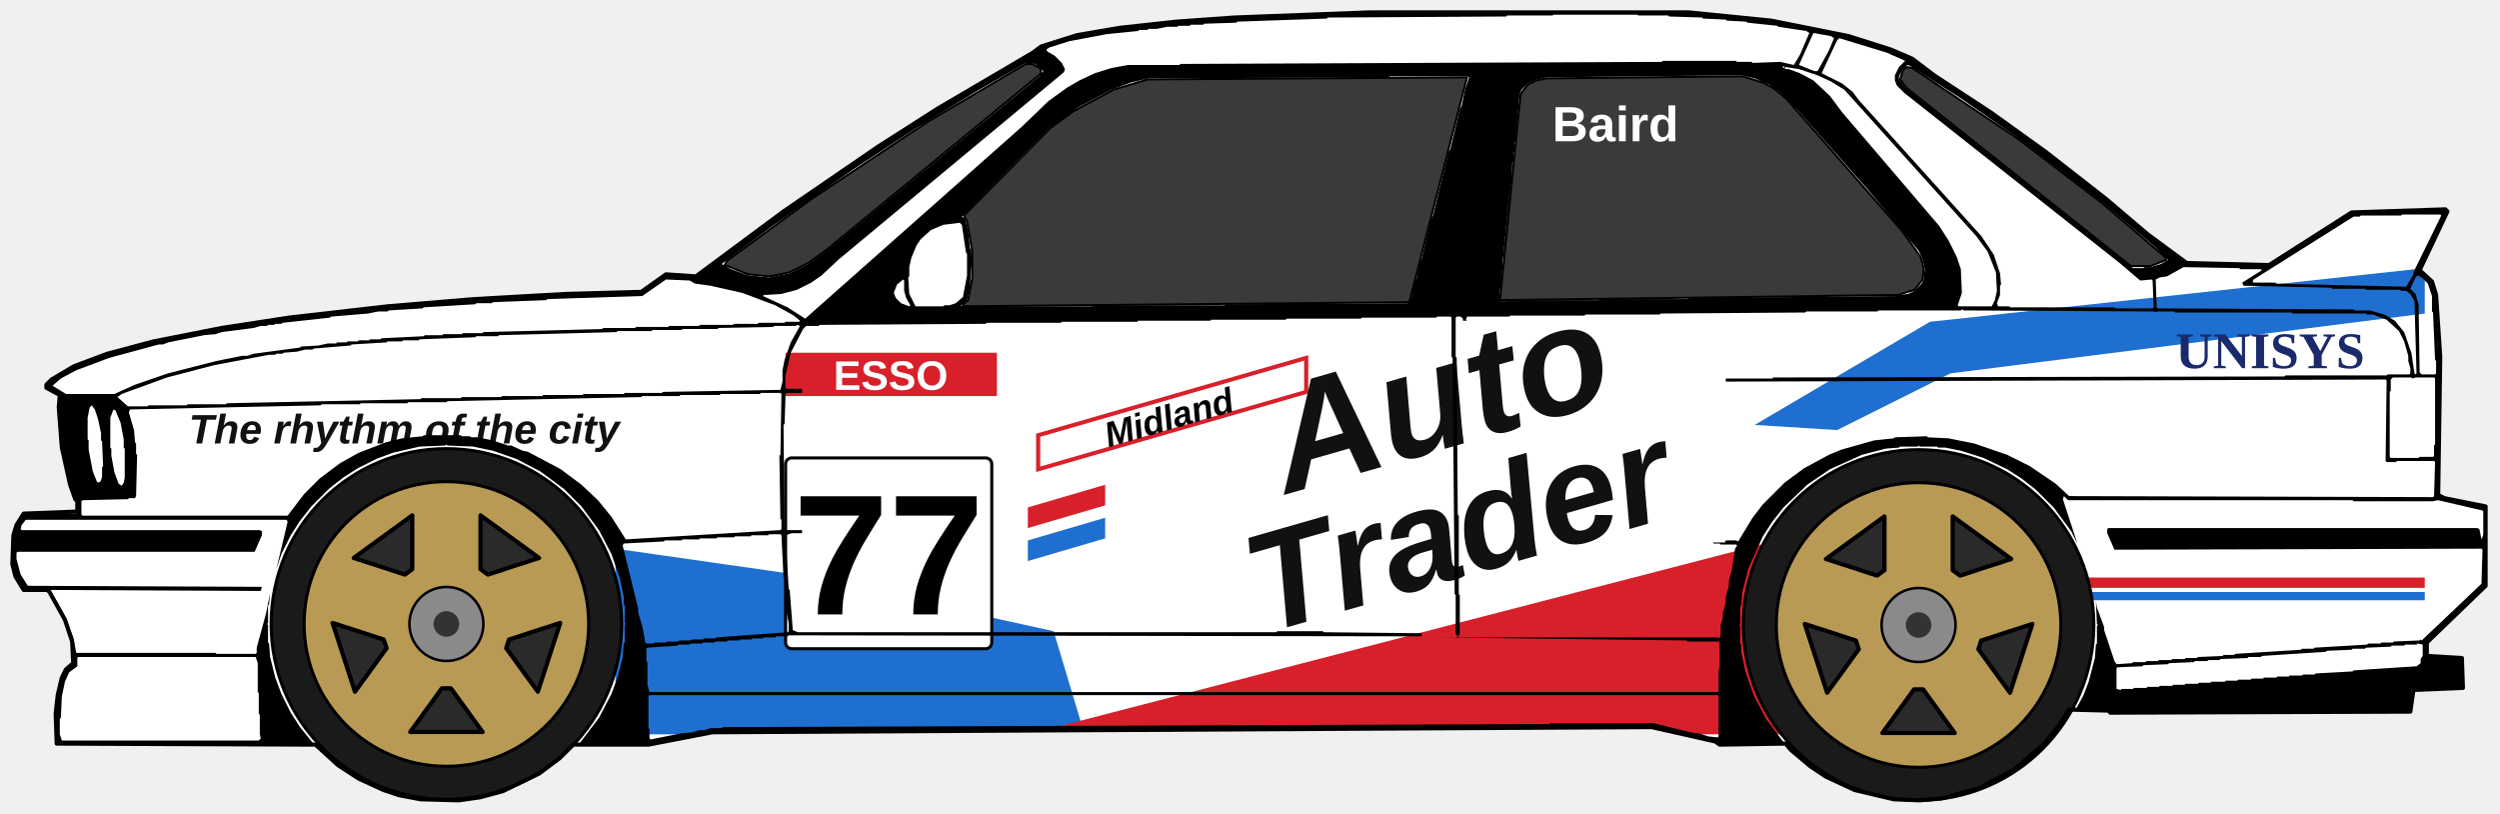
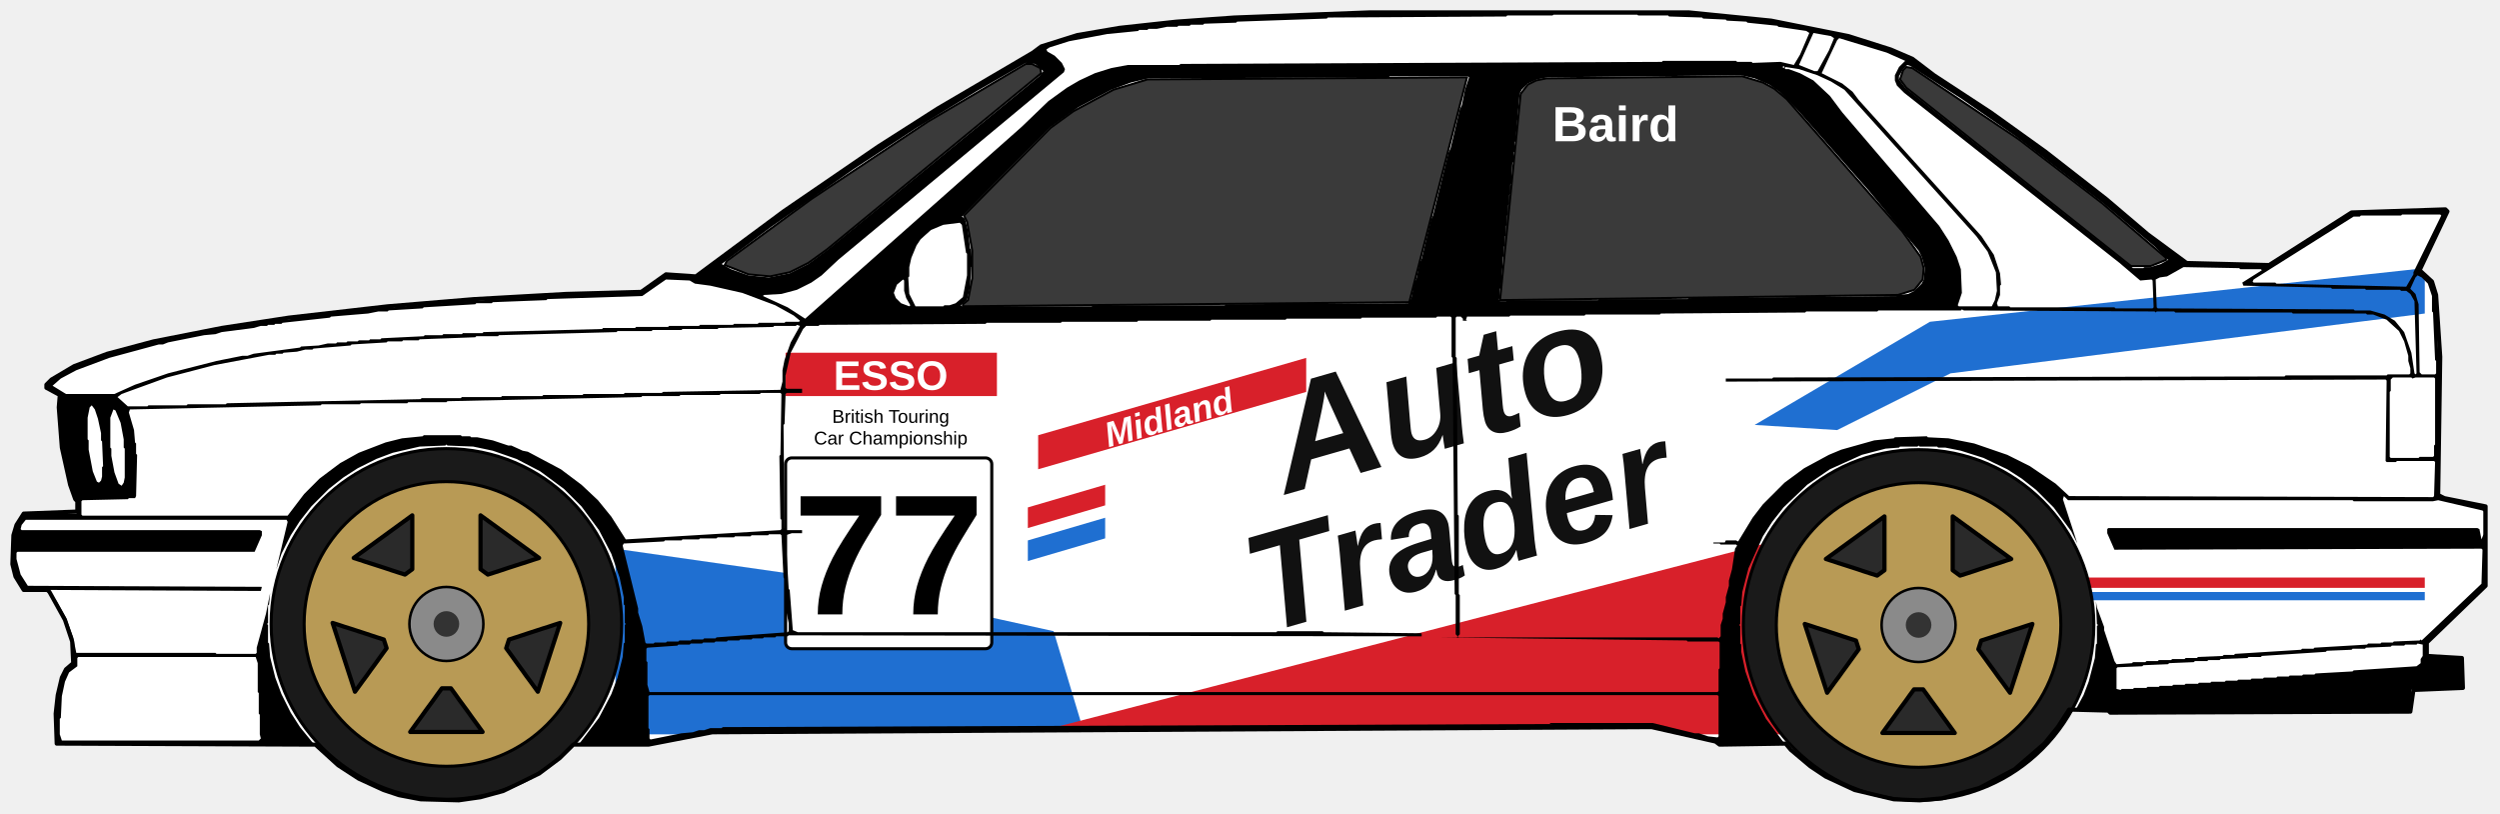
<svg xmlns="http://www.w3.org/2000/svg" viewBox="-12 -12 2424 789" width="2424" height="789">
  <defs>
    <clipPath id="body">
      <path d="M2362.0,193.0 L2360.0,191.0 L2269.0,194.0 L2189.0,245.0 L2109.0,243.0 L2071.0,215.0 L2031.0,181.0 L1972.0,135.0 L1919.0,97.0 L1864.0,61.0 L1843.0,45.0 L1822.0,36.0 L1781.0,23.0 L1706.0,8.0 L1626.0,0.0 L1317.0,0.0 L1185.0,5.0 L1129.0,9.0 L1074.0,15.0 L1033.0,22.0 L998.0,33.0 L990.0,39.0 L898.0,93.0 L840.0,130.0 L748.0,193.0 L663.0,256.0 L634.0,254.0 L610.0,271.0 L537.0,273.0 L448.0,278.0 L364.0,285.0 L268.0,296.0 L203.0,306.0 L137.0,319.0 L92.0,331.0 L60.0,343.0 L38.0,356.0 L33.0,361.0 L33.0,364.0 L46.0,371.0 L45.0,383.0 L48.0,422.0 L56.0,458.0 L61.0,472.0 L63.0,474.0 L63.0,484.0 L11.0,486.0 L4.0,497.0 L1.0,507.0 L0.0,535.0 L3.0,547.0 L11.0,560.0 L34.0,560.0 L36.0,562.0 L51.0,589.0 L58.0,610.0 L59.0,631.0 L52.0,637.0 L48.0,645.0 L44.0,662.0 L42.0,680.0 L43.0,709.0 L294.0,710.0 L316.0,730.0 L336.0,743.0 L360.0,754.0 L375.0,759.0 L396.0,763.0 L433.0,764.0 L454.0,761.0 L476.0,755.0 L511.0,738.0 L531.0,723.0 L544.0,710.0 L617.0,710.0 L679.0,698.0 L1590.0,693.0 L1652.0,707.0 L1656.0,710.0 L1720.0,709.0 L1725.0,715.0 L1744.0,731.0 L1759.0,741.0 L1787.0,754.0 L1825.0,763.0 L1850.0,764.0 L1872.0,762.0 L1908.0,752.0 L1942.0,734.0 L1971.0,709.0 L1984.0,693.0 L1995.0,676.0 L2033.0,677.0 L2035.0,679.0 L2326.0,678.0 L2329.0,657.0 L2377.0,655.0 L2376.0,626.0 L2342.0,624.0 L2342.0,611.0 L2399.0,556.0 L2399.0,479.0 L2359.0,471.0 L2353.0,468.0 L2355.0,334.0 L2351.0,274.0 L2347.0,261.0 L2335.0,250.0 Z" />
    </clipPath>
  </defs>
  <path d="M2362.0,193.0 L2360.0,191.0 L2269.0,194.0 L2189.0,245.0 L2109.0,243.0 L2071.0,215.0 L2031.0,181.0 L1972.0,135.0 L1919.0,97.0 L1864.0,61.0 L1843.0,45.0 L1822.0,36.0 L1781.0,23.0 L1706.0,8.0 L1626.0,0.0 L1317.0,0.0 L1185.0,5.0 L1129.0,9.0 L1074.0,15.0 L1033.0,22.0 L998.0,33.0 L990.0,39.0 L898.0,93.0 L840.0,130.0 L748.0,193.0 L663.0,256.0 L634.0,254.0 L610.0,271.0 L537.0,273.0 L448.0,278.0 L364.0,285.0 L268.0,296.0 L203.0,306.0 L137.0,319.0 L92.0,331.0 L60.0,343.0 L38.0,356.0 L33.0,361.0 L33.0,364.0 L46.0,371.0 L45.0,383.0 L48.0,422.0 L56.0,458.0 L61.0,472.0 L63.0,474.0 L63.0,484.0 L11.0,486.0 L4.0,497.0 L1.0,507.0 L0.0,535.0 L3.0,547.0 L11.0,560.0 L34.0,560.0 L36.0,562.0 L51.0,589.0 L58.0,610.0 L59.0,631.0 L52.0,637.0 L48.0,645.0 L44.0,662.0 L42.0,680.0 L43.0,709.0 L294.0,710.0 L316.0,730.0 L336.0,743.0 L360.0,754.0 L375.0,759.0 L396.0,763.0 L433.0,764.0 L454.0,761.0 L476.0,755.0 L511.0,738.0 L531.0,723.0 L544.0,710.0 L617.0,710.0 L679.0,698.0 L1590.0,693.0 L1652.0,707.0 L1656.0,710.0 L1720.0,709.0 L1725.0,715.0 L1744.0,731.0 L1759.0,741.0 L1787.0,754.0 L1825.0,763.0 L1850.0,764.0 L1872.0,762.0 L1908.0,752.0 L1942.0,734.0 L1971.0,709.0 L1984.0,693.0 L1995.0,676.0 L2033.0,677.0 L2035.0,679.0 L2326.0,678.0 L2329.0,657.0 L2377.0,655.0 L2376.0,626.0 L2342.0,624.0 L2342.0,611.0 L2399.0,556.0 L2399.0,479.0 L2359.0,471.0 L2353.0,468.0 L2355.0,334.0 L2351.0,274.0 L2347.0,261.0 L2335.0,250.0 Z" fill="#ffffff" />
  <g clip-path="url(#body)">
    <path d="M585.0,520.0 L760.0,545.0 L1010.0,600.0 L1040.0,700.0 L585.0,700.0 Z" fill="#1f6fd1" />
    <path d="M985.0,700.0 L1700.0,515.0 L1720.0,700.0 Z" fill="#d8202a" />
    <path d="M1690.0,400.0 L1860.0,300.0 L2340.0,248.0 L2340.0,292.0 L1880.0,350.0 L1770.0,405.0 Z" fill="#1f6fd1" />
    <rect x="2000" y="548" width="340" height="10" rx="0" fill="#d8202a" />
    <rect x="2000" y="562" width="340" height="8" rx="0" fill="#1f6fd1" />
    <rect x="750" y="330" width="205" height="42" rx="0" fill="#d8202a" />
    <path d="M985.0,480.0 L1060.0,458.0 L1060.0,478.0 L985.0,500.0 Z" fill="#d8202a" />
    <path d="M985.0,512.0 L1060.0,490.0 L1060.0,510.0 L985.0,532.0 Z" fill="#1f6fd1" />
-     <path d="M995.0,410.0 L1255.0,335.0 L1255.0,368.0 L995.0,443.0 Z" fill="#ffffff" stroke="#d8202a" stroke-width="4" />
+     <path d="M995.0,410.0 L1255.0,335.0 L1255.0,368.0 L995.0,443.0 Z" fill="#d8202a" />
    <text x="852" y="366" font-family="Arial Black, Arial, Helvetica, sans-serif" font-size="40" font-weight="bold" font-style="normal" fill="#ffffff" text-anchor="middle" textLength="120" lengthAdjust="spacingAndGlyphs">ESSO</text>
-     <text x="1125" y="404" font-family="Arial Black, Arial, Helvetica, sans-serif" font-size="34" font-weight="bold" font-style="italic" fill="#000" text-anchor="middle" textLength="200" lengthAdjust="spacingAndGlyphs" transform="rotate(-16 1125 404)">Midland</text>
+     <text x="852" y="398" font-family="Arial, sans-serif" font-size="18" font-weight="normal" font-style="normal" fill="#000" text-anchor="middle" textLength="140" lengthAdjust="spacingAndGlyphs">British Touring</text>
+     <text x="852" y="419" font-family="Arial, sans-serif" font-size="18" font-weight="normal" font-style="normal" fill="#000" text-anchor="middle" textLength="160" lengthAdjust="spacingAndGlyphs">Car Championship</text>
+     <text x="1125" y="404" font-family="Arial Black, Arial, Helvetica, sans-serif" font-size="34" font-weight="bold" font-style="italic" fill="#ffffff" text-anchor="middle" textLength="200" lengthAdjust="spacingAndGlyphs" transform="rotate(-16 1125 404)">Midland</text>
    <text x="1397" y="421" font-family="Arial Black, Arial, sans-serif" font-size="147" font-weight="bold" font-style="italic" fill="#111" text-anchor="middle" textLength="493" lengthAdjust="spacingAndGlyphs" transform="rotate(-16 1397 421)">Auto</text>
    <text x="1415" y="545" font-family="Arial Black, Arial, sans-serif" font-size="136" font-weight="bold" font-style="italic" fill="#111" text-anchor="middle" textLength="830" lengthAdjust="spacingAndGlyphs" transform="rotate(-16 1415 545)">Trader</text>
-     <text x="2190" y="345" font-family="Times New Roman, serif" font-size="50" font-weight="bold" font-style="normal" fill="#1a2a6c" text-anchor="middle" textLength="220" lengthAdjust="spacingAndGlyphs">UNISYS</text>
-     <text x="380" y="418" font-family="Arial, sans-serif" font-size="40" font-weight="bold" font-style="italic" fill="#111" text-anchor="middle" textLength="400" lengthAdjust="spacingAndGlyphs">The rhythm of the city</text>
    <rect x="750" y="432" width="200" height="185" rx="6" fill="#ffffff" stroke="#000" stroke-width="3" />
    <text x="850.0" y="583.7" font-family="Arial Narrow, Arial, sans-serif" font-size="166.5" font-weight="bold" font-style="normal" fill="#000000" text-anchor="middle" textLength="160.0" lengthAdjust="spacingAndGlyphs">77</text>
  </g>
  <path d="M1411.0,63.0 L1101.0,65.0 L1068.0,75.0 L1029.0,96.0 L1007.0,112.0 L923.0,197.0 L926.0,203.0 L931.0,231.0 L931.0,258.0 L927.0,279.0 L922.0,283.0 L922.0,285.0 L1355.0,281.0 Z" fill="#3a3a3a" stroke="#000" stroke-width="2" />
  <path d="M1463.0,79.0 L1443.0,279.0 L1829.0,274.0 L1845.0,269.0 L1853.0,259.0 L1854.0,248.0 L1851.0,237.0 L1833.0,212.0 L1721.0,84.0 L1709.0,74.0 L1698.0,68.0 L1678.0,62.0 L1488.0,64.0 L1478.0,66.0 L1470.0,70.0 Z" fill="#3a3a3a" stroke="#000" stroke-width="2" />
  <path d="M1834.0,56.0 L1831.0,65.0 L1837.0,73.0 L2055.0,246.0 L2074.0,246.0 L2089.0,240.0 L2089.0,238.0 L2027.0,185.0 L1946.0,123.0 L1843.0,54.0 L1837.0,53.0 Z" fill="#3a3a3a" stroke="#000" stroke-width="2" />
  <path d="M997.0,54.0 L989.0,50.0 L983.0,50.0 L888.0,106.0 L775.0,181.0 L693.0,241.0 L691.0,245.0 L714.0,254.0 L735.0,256.0 L754.0,252.0 L772.0,243.0 L790.0,230.0 L998.0,59.0 Z" fill="#3a3a3a" stroke="#000" stroke-width="2" />
  <g clip-path="url(#body)">
    <text x="1555" y="125" font-family="Arial, sans-serif" font-size="48" font-weight="bold" font-style="normal" fill="#ffffff" text-anchor="middle" textLength="150" lengthAdjust="spacingAndGlyphs">Baird</text>
  </g>
  <path fill="#000" fill-rule="evenodd" d="M2361.0,193.0 L2360.0,192.0 L2343.0,192.0 L2342.0,193.0 L2271.0,194.0 L2189.0,246.0 L2149.0,245.0 L2148.0,244.0 L2144.0,245.0 L2143.0,244.0 L2110.0,244.0 L2070.0,215.0 L2025.0,177.0 L1968.0,133.0 L1906.0,89.0 L1870.0,66.0 L1842.0,45.0 L1817.0,35.0 L1782.0,24.0 L1753.0,17.0 L1721.0,11.0 L1716.0,11.0 L1715.0,10.0 L1709.0,10.0 L1708.0,9.0 L1701.0,9.0 L1700.0,8.0 L1677.0,6.0 L1676.0,5.0 L1667.0,5.0 L1666.0,4.0 L1657.0,4.0 L1656.0,3.0 L1615.0,1.0 L1614.0,0.0 L1305.0,1.0 L1304.0,2.0 L1266.0,2.0 L1265.0,3.0 L1242.0,3.0 L1241.0,4.0 L1180.0,6.0 L1179.0,7.0 L1150.0,8.0 L1149.0,9.0 L1138.0,9.0 L1137.0,10.0 L1128.0,10.0 L1127.0,11.0 L1116.0,11.0 L1115.0,12.0 L1073.0,16.0 L1072.0,17.0 L1053.0,19.0 L1016.0,27.0 L996.0,35.0 L991.0,39.0 L901.0,92.0 L832.0,136.0 L742.0,198.0 L662.0,257.0 L633.0,255.0 L609.0,272.0 L532.0,274.0 L531.0,275.0 L512.0,275.0 L511.0,276.0 L494.0,276.0 L493.0,277.0 L476.0,277.0 L475.0,278.0 L459.0,278.0 L458.0,279.0 L418.0,281.0 L417.0,282.0 L394.0,283.0 L393.0,284.0 L383.0,284.0 L382.0,285.0 L372.0,285.0 L371.0,286.0 L361.0,286.0 L351.0,288.0 L323.0,290.0 L322.0,291.0 L297.0,293.0 L289.0,295.0 L282.0,295.0 L281.0,296.0 L274.0,296.0 L273.0,297.0 L239.0,301.0 L238.0,302.0 L226.0,303.0 L225.0,304.0 L196.0,308.0 L190.0,310.0 L185.0,310.0 L179.0,312.0 L174.0,312.0 L154.0,317.0 L145.0,318.0 L140.0,320.0 L136.0,320.0 L101.0,329.0 L62.0,343.0 L42.0,354.0 L33.0,363.0 L46.0,371.0 L46.0,391.0 L47.0,392.0 L47.0,407.0 L48.0,408.0 L49.0,424.0 L57.0,459.0 L61.0,470.0 L64.0,474.0 L64.0,484.0 L62.0,486.0 L12.0,486.0 L9.0,489.0 L4.0,499.0 L1.0,510.0 L1.0,518.0 L0.0,519.0 L1.0,536.0 L5.0,550.0 L11.0,559.0 L13.0,560.0 L35.0,560.0 L54.0,594.0 L58.0,607.0 L60.0,631.0 L53.0,637.0 L50.0,642.0 L46.0,655.0 L45.0,666.0 L44.0,667.0 L44.0,676.0 L43.0,677.0 L43.0,707.0 L44.0,709.0 L292.0,709.0 L279.0,693.0 L270.0,679.0 L261.0,661.0 L255.0,645.0 L250.0,625.0 L249.0,612.0 L248.0,611.0 L248.0,594.0 L247.0,593.0 L248.0,592.0 L248.0,575.0 L249.0,574.0 L250.0,563.0 L246.0,583.0 L237.0,616.0 L237.0,621.0 L236.0,622.0 L198.0,622.0 L197.0,621.0 L62.0,621.0 L59.0,606.0 L52.0,587.0 L43.0,571.0 L36.0,562.0 L37.0,560.0 L241.0,561.0 L242.0,557.0 L15.0,556.0 L8.0,545.0 L4.0,530.0 L4.0,524.0 L5.0,523.0 L235.0,523.0 L242.0,507.0 L242.0,503.0 L240.0,502.0 L9.0,502.0 L8.0,501.0 L9.0,497.0 L13.0,492.0 L266.0,492.0 L267.0,494.0 L256.0,540.0 L261.0,525.0 L270.0,507.0 L279.0,493.0 L290.0,479.0 L307.0,462.0 L321.0,451.0 L335.0,442.0 L353.0,433.0 L369.0,427.0 L395.0,421.0 L420.0,420.0 L421.0,419.0 L422.0,420.0 L447.0,421.0 L466.0,425.0 L489.0,433.0 L512.0,445.0 L535.0,462.0 L552.0,479.0 L569.0,502.0 L581.0,525.0 L589.0,548.0 L593.0,567.0 L593.0,574.0 L594.0,575.0 L594.0,592.0 L595.0,593.0 L594.0,594.0 L594.0,611.0 L593.0,612.0 L592.0,625.0 L587.0,645.0 L581.0,661.0 L569.0,684.0 L550.0,709.0 L618.0,709.0 L658.0,701.0 L663.0,701.0 L669.0,699.0 L674.0,699.0 L680.0,697.0 L960.0,696.0 L961.0,695.0 L1163.0,695.0 L1164.0,694.0 L1369.0,694.0 L1370.0,693.0 L1593.0,693.0 L1629.0,702.0 L1654.0,707.0 L1655.0,709.0 L1719.0,709.0 L1701.0,685.0 L1689.0,662.0 L1681.0,639.0 L1677.0,620.0 L1677.0,613.0 L1676.0,612.0 L1676.0,595.0 L1675.0,594.0 L1676.0,593.0 L1676.0,576.0 L1677.0,575.0 L1678.0,562.0 L1684.0,539.0 L1698.0,508.0 L1707.0,494.0 L1718.0,480.0 L1741.0,458.0 L1763.0,443.0 L1794.0,429.0 L1817.0,423.0 L1830.0,422.0 L1831.0,421.0 L1848.0,421.0 L1849.0,420.0 L1850.0,421.0 L1867.0,421.0 L1868.0,422.0 L1875.0,422.0 L1890.0,425.0 L1912.0,432.0 L1935.0,443.0 L1949.0,452.0 L1963.0,463.0 L1980.0,480.0 L1997.0,503.0 L2003.0,515.0 L1989.0,472.0 L1990.0,469.0 L1994.0,473.0 L2270.0,473.0 L2271.0,474.0 L2348.0,474.0 L2353.0,473.0 L2396.0,483.0 L2397.0,484.0 L2397.0,506.0 L2395.0,511.0 L2393.0,501.0 L2391.0,500.0 L2033.0,500.0 L2032.0,501.0 L2032.0,505.0 L2039.0,521.0 L2395.0,520.0 L2396.0,521.0 L2395.0,554.0 L2337.0,609.0 L2336.0,608.0 L2335.0,609.0 L2310.0,610.0 L2309.0,611.0 L2298.0,611.0 L2297.0,612.0 L2285.0,612.0 L2284.0,613.0 L2233.0,616.0 L2232.0,617.0 L2221.0,617.0 L2220.0,618.0 L2156.0,622.0 L2155.0,623.0 L2145.0,623.0 L2144.0,624.0 L2120.0,625.0 L2119.0,626.0 L2108.0,626.0 L2107.0,627.0 L2095.0,627.0 L2094.0,628.0 L2082.0,628.0 L2081.0,629.0 L2070.0,629.0 L2069.0,630.0 L2057.0,630.0 L2056.0,631.0 L2041.0,632.0 L2039.0,629.0 L2029.0,599.0 L2029.0,596.0 L2022.0,577.0 L2021.0,571.0 L2022.0,593.0 L2023.0,594.0 L2022.0,595.0 L2022.0,612.0 L2021.0,613.0 L2020.0,626.0 L2014.0,649.0 L2009.0,662.0 L2002.0,675.0 L2007.0,675.0 L2008.0,676.0 L2033.0,676.0 L2035.0,678.0 L2299.0,678.0 L2300.0,677.0 L2326.0,677.0 L2327.0,657.0 L2328.0,656.0 L2367.0,656.0 L2368.0,655.0 L2376.0,655.0 L2376.0,627.0 L2375.0,626.0 L2347.0,626.0 L2342.0,625.0 L2341.0,624.0 L2342.0,610.0 L2398.0,556.0 L2398.0,551.0 L2399.0,550.0 L2399.0,480.0 L2374.0,475.0 L2369.0,473.0 L2365.0,473.0 L2360.0,471.0 L2356.0,471.0 L2352.0,469.0 L2353.0,465.0 L2355.0,346.0 L2354.0,345.0 L2354.0,331.0 L2353.0,330.0 L2351.0,284.0 L2350.0,283.0 L2350.0,273.0 L2348.0,265.0 L2344.0,258.0 L2336.0,253.0 L2334.0,250.0 L2353.0,212.0 Z M617.0,663.0 L618.0,662.0 L1654.0,662.0 L1655.0,663.0 L1655.0,702.0 L1654.0,703.0 L1645.0,702.0 L1636.0,699.0 L1632.0,699.0 L1591.0,689.0 L1492.0,689.0 L1491.0,690.0 L689.0,693.0 L688.0,694.0 L677.0,694.0 L671.0,696.0 L666.0,696.0 L660.0,698.0 L649.0,699.0 L619.0,705.0 L618.0,704.0 L618.0,695.0 L617.0,694.0 Z M51.0,649.0 L55.0,640.0 L63.0,634.0 L63.0,626.0 L64.0,625.0 L236.0,625.0 L238.0,631.0 L238.0,659.0 L239.0,660.0 L239.0,680.0 L240.0,681.0 L240.0,700.0 L241.0,704.0 L239.0,706.0 L48.0,706.0 L46.0,700.0 L46.0,685.0 L47.0,684.0 L48.0,663.0 Z M2338.0,613.0 L2338.0,624.0 L2336.0,627.0 L2336.0,631.0 L2332.0,634.0 L2271.0,638.0 L2270.0,639.0 L2234.0,641.0 L2233.0,642.0 L2222.0,642.0 L2221.0,643.0 L2209.0,643.0 L2208.0,644.0 L2197.0,644.0 L2196.0,645.0 L2184.0,645.0 L2183.0,646.0 L2172.0,646.0 L2171.0,647.0 L2159.0,647.0 L2158.0,648.0 L2147.0,648.0 L2146.0,649.0 L2133.0,649.0 L2132.0,650.0 L2121.0,650.0 L2120.0,651.0 L2108.0,651.0 L2107.0,652.0 L2096.0,652.0 L2095.0,653.0 L2083.0,653.0 L2082.0,654.0 L2071.0,654.0 L2070.0,655.0 L2058.0,655.0 L2057.0,656.0 L2046.0,656.0 L2045.0,657.0 L2041.0,656.0 L2041.0,636.0 L2042.0,635.0 L2066.0,634.0 L2067.0,633.0 L2091.0,632.0 L2092.0,631.0 L2116.0,630.0 L2117.0,629.0 L2129.0,629.0 L2130.0,628.0 L2141.0,628.0 L2142.0,627.0 L2168.0,626.0 L2169.0,625.0 L2181.0,625.0 L2182.0,624.0 L2244.0,620.0 L2245.0,619.0 L2269.0,618.0 L2270.0,617.0 L2282.0,617.0 L2283.0,616.0 L2307.0,615.0 L2308.0,614.0 L2320.0,614.0 L2321.0,613.0 L2332.0,613.0 L2333.0,612.0 Z M746.0,507.0 L748.0,548.0 L749.0,549.0 L751.0,582.0 L753.0,592.0 L753.0,600.0 L752.0,601.0 L683.0,606.0 L682.0,607.0 L671.0,607.0 L670.0,608.0 L659.0,608.0 L658.0,609.0 L647.0,609.0 L646.0,610.0 L635.0,610.0 L634.0,611.0 L623.0,611.0 L622.0,612.0 L615.0,612.0 L614.0,611.0 L611.0,595.0 L607.0,582.0 L607.0,578.0 L592.0,517.0 L593.0,515.0 L632.0,513.0 L633.0,512.0 L649.0,512.0 L650.0,511.0 L666.0,511.0 L667.0,510.0 L683.0,510.0 L684.0,509.0 L700.0,509.0 L701.0,508.0 L716.0,508.0 L717.0,507.0 L733.0,507.0 L734.0,506.0 L745.0,506.0 Z M98.0,385.0 L100.0,386.0 L105.0,398.0 L108.0,414.0 L108.0,422.0 L109.0,423.0 L109.0,451.0 L108.0,456.0 L106.0,459.0 L103.0,457.0 L99.0,446.0 L96.0,430.0 L96.0,423.0 L95.0,422.0 L95.0,393.0 Z M77.0,381.0 L80.0,385.0 L83.0,394.0 L86.0,408.0 L86.0,415.0 L87.0,416.0 L88.0,440.0 L87.0,441.0 L87.0,450.0 L86.0,454.0 L84.0,456.0 L82.0,455.0 L78.0,445.0 L74.0,424.0 L74.0,415.0 L73.0,414.0 L73.0,393.0 L75.0,383.0 Z M746.0,370.0 L745.0,429.0 L744.0,430.0 L745.0,491.0 L746.0,492.0 L746.0,501.0 L745.0,502.0 L595.0,511.0 L581.0,489.0 L568.0,473.0 L552.0,458.0 L532.0,443.0 L500.0,426.0 L495.0,425.0 L484.0,420.0 L481.0,420.0 L466.0,415.0 L451.0,412.0 L445.0,412.0 L444.0,411.0 L436.0,411.0 L435.0,410.0 L399.0,410.0 L398.0,411.0 L378.0,413.0 L362.0,417.0 L336.0,427.0 L318.0,437.0 L298.0,452.0 L283.0,467.0 L267.0,488.0 L68.0,488.0 L67.0,487.0 L67.0,474.0 L68.0,473.0 L112.0,472.0 L113.0,471.0 L119.0,471.0 L120.0,469.0 L121.0,429.0 L120.0,428.0 L120.0,418.0 L119.0,417.0 L118.0,405.0 L113.0,388.0 L114.0,385.0 L299.0,381.0 L300.0,380.0 L337.0,380.0 L338.0,379.0 L383.0,379.0 L384.0,378.0 L421.0,378.0 L422.0,377.0 L610.0,373.0 L611.0,372.0 L647.0,372.0 L648.0,371.0 L686.0,371.0 L687.0,370.0 L725.0,370.0 L726.0,369.0 L745.0,369.0 Z M2309.0,354.0 L2327.0,354.0 L2328.0,355.0 L2331.0,354.0 L2349.0,354.0 L2350.0,355.0 L2350.0,419.0 L2349.0,420.0 L2349.0,430.0 L2348.0,431.0 L2335.0,431.0 L2334.0,432.0 L2307.0,432.0 L2306.0,431.0 L2306.0,368.0 L2307.0,367.0 L2307.0,356.0 Z M764.0,304.0 L755.0,320.0 L749.0,337.0 L747.0,347.0 L747.0,358.0 L745.0,366.0 L631.0,368.0 L630.0,369.0 L594.0,369.0 L593.0,370.0 L554.0,370.0 L553.0,371.0 L515.0,371.0 L514.0,372.0 L475.0,372.0 L474.0,373.0 L436.0,373.0 L435.0,374.0 L397.0,374.0 L396.0,375.0 L208.0,379.0 L207.0,380.0 L170.0,380.0 L169.0,381.0 L132.0,381.0 L131.0,382.0 L112.0,382.0 L102.0,373.0 L106.0,370.0 L150.0,354.0 L196.0,342.0 L249.0,332.0 L255.0,332.0 L256.0,331.0 L262.0,331.0 L263.0,330.0 L276.0,329.0 L284.0,327.0 L291.0,327.0 L292.0,326.0 L328.0,323.0 L329.0,322.0 L363.0,320.0 L364.0,319.0 L378.0,319.0 L379.0,318.0 L394.0,318.0 L395.0,317.0 L449.0,315.0 L450.0,314.0 L471.0,314.0 L472.0,313.0 L586.0,310.0 L587.0,309.0 L620.0,309.0 L621.0,308.0 L649.0,308.0 L650.0,307.0 L684.0,307.0 L685.0,306.0 L738.0,305.0 L739.0,304.0 L760.0,304.0 L761.0,303.0 Z M1656.0,611.0 L1656.0,636.0 L1655.0,637.0 L1655.0,658.0 L1654.0,659.0 L618.0,659.0 L616.0,652.0 L616.0,630.0 L615.0,629.0 L615.0,617.0 L616.0,616.0 L645.0,614.0 L646.0,613.0 L657.0,613.0 L658.0,612.0 L669.0,612.0 L670.0,611.0 L681.0,611.0 L682.0,610.0 L693.0,610.0 L694.0,609.0 L705.0,609.0 L706.0,608.0 L717.0,608.0 L718.0,607.0 L728.0,607.0 L729.0,606.0 L740.0,606.0 L741.0,605.0 L752.0,605.0 L753.0,604.0 L1367.0,605.0 L1367.0,602.0 L1272.0,601.0 L1271.0,600.0 L1227.0,600.0 L1226.0,601.0 L762.0,601.0 L757.0,599.0 L754.0,560.0 L753.0,559.0 L750.0,507.0 L756.0,505.0 L766.0,505.0 L766.0,502.0 L751.0,502.0 L749.0,500.0 L748.0,400.0 L749.0,399.0 L750.0,370.0 L751.0,369.0 L766.0,369.0 L766.0,365.0 L751.0,365.0 L750.0,364.0 L750.0,352.0 L755.0,330.0 L767.0,307.0 L770.0,304.0 L782.0,304.0 L783.0,303.0 L944.0,302.0 L945.0,301.0 L1017.0,301.0 L1018.0,300.0 L1091.0,300.0 L1092.0,299.0 L1162.0,299.0 L1163.0,298.0 L1235.0,298.0 L1236.0,297.0 L1308.0,297.0 L1309.0,296.0 L1381.0,296.0 L1382.0,295.0 L1395.0,295.0 L1396.0,296.0 L1396.0,334.0 L1397.0,335.0 L1399.0,564.0 L1400.0,565.0 L1400.0,603.0 L1402.0,605.0 L1401.0,606.0 L1382.0,606.0 L1624.0,609.0 L1625.0,610.0 L1655.0,610.0 Z M2350.0,436.0 L2349.0,469.0 L2348.0,470.0 L1995.0,469.0 L1982.0,457.0 L1957.0,440.0 L1935.0,429.0 L1903.0,418.0 L1878.0,413.0 L1858.0,412.0 L1857.0,411.0 L1826.0,412.0 L1825.0,413.0 L1806.0,415.0 L1774.0,424.0 L1762.0,429.0 L1738.0,442.0 L1719.0,456.0 L1698.0,477.0 L1688.0,490.0 L1674.0,513.0 L1672.0,512.0 L1662.0,512.0 L1661.0,514.0 L1650.0,514.0 L1650.0,515.0 L1656.0,515.0 L1657.0,516.0 L1672.0,516.0 L1673.0,517.0 L1671.0,520.0 L1668.0,540.0 L1665.0,551.0 L1665.0,556.0 L1662.0,567.0 L1662.0,572.0 L1659.0,583.0 L1659.0,588.0 L1657.0,594.0 L1657.0,605.0 L1655.0,607.0 L1654.0,606.0 L1403.0,606.0 L1402.0,605.0 L1404.0,603.0 L1404.0,565.0 L1403.0,564.0 L1403.0,488.0 L1402.0,487.0 L1401.0,335.0 L1400.0,334.0 L1400.0,296.0 L1401.0,295.0 L1405.0,295.0 L1407.0,297.0 L1407.0,299.0 L1411.0,299.0 L1410.0,298.0 L1411.0,295.0 L1452.0,295.0 L1453.0,294.0 L1525.0,294.0 L1526.0,293.0 L1598.0,293.0 L1599.0,292.0 L1739.0,291.0 L1740.0,290.0 L1809.0,290.0 L1810.0,289.0 L1890.0,289.0 L1891.0,288.0 L1893.0,289.0 L2078.0,290.0 L2079.0,291.0 L2080.0,290.0 L2097.0,290.0 L2098.0,291.0 L2211.0,291.0 L2212.0,292.0 L2283.0,292.0 L2284.0,293.0 L2290.0,293.0 L2303.0,298.0 L2315.0,309.0 L2320.0,319.0 L2324.0,333.0 L2324.0,338.0 L2326.0,345.0 L2326.0,350.0 L2325.0,351.0 L2304.0,351.0 L2303.0,352.0 L2205.0,352.0 L2204.0,353.0 L1708.0,354.0 L1707.0,355.0 L1662.0,355.0 L1662.0,358.0 L2302.0,356.0 L2303.0,357.0 L2302.0,435.0 L2303.0,436.0 L2312.0,436.0 L2313.0,435.0 L2349.0,435.0 Z M864.0,259.0 L865.0,260.0 L865.0,270.0 L867.0,277.0 L871.0,284.0 L870.0,285.0 L862.0,282.0 L857.0,277.0 L855.0,272.0 L858.0,264.0 Z M764.0,299.0 L763.0,300.0 L750.0,300.0 L749.0,301.0 L724.0,301.0 L723.0,302.0 L700.0,302.0 L699.0,303.0 L667.0,303.0 L666.0,304.0 L637.0,304.0 L636.0,305.0 L605.0,305.0 L604.0,306.0 L573.0,306.0 L572.0,307.0 L457.0,310.0 L456.0,311.0 L437.0,311.0 L436.0,312.0 L418.0,312.0 L417.0,313.0 L400.0,313.0 L399.0,314.0 L358.0,316.0 L357.0,317.0 L347.0,317.0 L346.0,318.0 L336.0,318.0 L335.0,319.0 L325.0,319.0 L324.0,320.0 L315.0,320.0 L314.0,321.0 L306.0,321.0 L297.0,323.0 L280.0,324.0 L279.0,325.0 L234.0,331.0 L228.0,333.0 L223.0,333.0 L198.0,338.0 L151.0,350.0 L119.0,361.0 L99.0,370.0 L52.0,370.0 L39.0,362.0 L47.0,355.0 L62.0,347.0 L94.0,335.0 L142.0,322.0 L146.0,322.0 L151.0,320.0 L186.0,313.0 L197.0,312.0 L203.0,310.0 L234.0,306.0 L241.0,304.0 L247.0,304.0 L248.0,303.0 L254.0,303.0 L255.0,302.0 L261.0,302.0 L262.0,301.0 L308.0,296.0 L309.0,295.0 L345.0,292.0 L355.0,290.0 L364.0,290.0 L365.0,289.0 L398.0,287.0 L399.0,286.0 L449.0,283.0 L450.0,282.0 L465.0,282.0 L466.0,281.0 L518.0,279.0 L519.0,278.0 L611.0,275.0 L634.0,259.0 L657.0,260.0 L662.0,263.0 L677.0,265.0 L708.0,272.0 L740.0,284.0 L758.0,294.0 Z M2333.0,255.0 L2337.0,257.0 L2343.0,263.0 L2347.0,275.0 L2347.0,290.0 L2348.0,291.0 L2350.0,337.0 L2351.0,338.0 L2351.0,350.0 L2350.0,351.0 L2337.0,351.0 L2335.0,349.0 L2334.0,283.0 L2331.0,273.0 L2326.0,268.0 L2331.0,257.0 Z M2079.0,259.0 L2083.0,257.0 L2090.0,256.0 L2106.0,247.0 L2160.0,248.0 L2161.0,249.0 L2181.0,249.0 L2182.0,250.0 L2163.0,262.0 L2164.0,265.0 L2249.0,267.0 L2250.0,268.0 L2282.0,268.0 L2283.0,269.0 L2316.0,269.0 L2317.0,270.0 L2322.0,270.0 L2326.0,273.0 L2330.0,280.0 L2332.0,350.0 L2331.0,351.0 L2330.0,350.0 L2327.0,330.0 L2320.0,310.0 L2311.0,299.0 L2301.0,293.0 L2287.0,289.0 L2272.0,289.0 L2271.0,288.0 L2081.0,287.0 L2080.0,286.0 Z M919.0,204.0 L921.0,206.0 L925.0,233.0 L926.0,234.0 L926.0,255.0 L922.0,276.0 L915.0,282.0 L909.0,284.0 L904.0,284.0 L903.0,285.0 L876.0,285.0 L870.0,273.0 L869.0,257.0 L870.0,256.0 L870.0,247.0 L872.0,238.0 L877.0,226.0 L881.0,220.0 L891.0,211.0 L903.0,206.0 Z M2356.0,197.0 L2329.0,252.0 L2329.0,254.0 L2322.0,266.0 L2196.0,263.0 L2195.0,262.0 L2174.0,262.0 L2173.0,261.0 L2174.0,259.0 L2271.0,198.0 L2277.0,198.0 L2278.0,197.0 L2317.0,197.0 L2318.0,196.0 L2355.0,196.0 Z M1413.0,63.0 L1409.0,75.0 L1406.0,90.0 L1404.0,94.0 L1395.0,132.0 L1393.0,136.0 L1378.0,197.0 L1376.0,201.0 L1367.0,239.0 L1365.0,243.0 L1362.0,258.0 L1360.0,262.0 L1357.0,277.0 L1354.0,282.0 L1177.0,283.0 L1176.0,284.0 L1048.0,284.0 L1047.0,285.0 L921.0,285.0 L920.0,284.0 L926.0,279.0 L929.0,266.0 L930.0,247.0 L931.0,246.0 L930.0,230.0 L929.0,229.0 L927.0,212.0 L924.0,200.0 L921.0,198.0 L1006.0,112.0 L1034.0,92.0 L1066.0,75.0 L1085.0,68.0 L1102.0,64.0 L1335.0,63.0 L1336.0,62.0 L1412.0,62.0 Z M1462.0,79.0 L1464.0,75.0 L1470.0,69.0 L1479.0,65.0 L1489.0,63.0 L1677.0,61.0 L1690.0,64.0 L1704.0,70.0 L1714.0,77.0 L1731.0,94.0 L1800.0,172.0 L1849.0,231.0 L1852.0,237.0 L1855.0,248.0 L1854.0,259.0 L1852.0,263.0 L1845.0,270.0 L1839.0,273.0 L1829.0,274.0 L1828.0,275.0 L1626.0,277.0 L1625.0,278.0 L1539.0,278.0 L1538.0,279.0 L1450.0,279.0 L1449.0,280.0 L1443.0,280.0 L1442.0,278.0 L1443.0,277.0 L1443.0,268.0 L1444.0,267.0 L1446.0,237.0 L1447.0,236.0 L1447.0,227.0 L1448.0,226.0 L1448.0,217.0 L1449.0,216.0 L1449.0,207.0 L1450.0,206.0 L1450.0,197.0 L1451.0,196.0 L1451.0,187.0 L1452.0,186.0 L1452.0,177.0 L1453.0,176.0 L1453.0,167.0 L1454.0,166.0 L1455.0,146.0 L1456.0,145.0 L1456.0,136.0 L1457.0,135.0 L1457.0,126.0 L1458.0,125.0 Z M1720.0,53.0 L1733.0,55.0 L1751.0,61.0 L1764.0,67.0 L1777.0,75.0 L1905.0,217.0 L1916.0,232.0 L1924.0,252.0 L1925.0,270.0 L1923.0,279.0 L1920.0,285.0 L1888.0,285.0 L1887.0,284.0 L1891.0,272.0 L1890.0,249.0 L1886.0,237.0 L1878.0,221.0 L1869.0,207.0 L1775.0,97.0 L1763.0,81.0 L1747.0,66.0 L1734.0,59.0 L1723.0,55.0 L1720.0,55.0 L1719.0,54.0 Z M1717.0,53.0 L1718.0,52.0 L1719.0,53.0 L1718.0,54.0 Z M1834.0,55.0 L1838.0,51.0 L1841.0,52.0 L1891.0,84.0 L1943.0,120.0 L2028.0,185.0 L2078.0,227.0 L2091.0,240.0 L2084.0,244.0 L2074.0,247.0 L2068.0,247.0 L2067.0,248.0 L2057.0,248.0 L1836.0,73.0 L1830.0,65.0 L1830.0,62.0 Z M1000.0,57.0 L996.0,62.0 L791.0,230.0 L772.0,244.0 L754.0,253.0 L734.0,257.0 L714.0,255.0 L697.0,249.0 L688.0,244.0 L736.0,208.0 L816.0,152.0 L877.0,112.0 L936.0,76.0 L983.0,49.0 L992.0,50.0 Z M1770.0,27.0 L1772.0,25.0 L1818.0,39.0 L1836.0,47.0 L1830.0,53.0 L1826.0,61.0 L1826.0,66.0 L1828.0,71.0 L1835.0,78.0 L2044.0,243.0 L2064.0,260.0 L2075.0,259.0 L2076.0,260.0 L2077.0,286.0 L2076.0,287.0 L2040.0,287.0 L2039.0,286.0 L1938.0,286.0 L1937.0,285.0 L1926.0,285.0 L1925.0,282.0 L1928.0,274.0 L1928.0,265.0 L1929.0,264.0 L1928.0,253.0 L1922.0,235.0 L1910.0,217.0 L1791.0,85.0 L1785.0,77.0 L1775.0,69.0 L1755.0,59.0 Z M1747.0,20.0 L1764.0,23.0 L1767.0,25.0 L1762.0,37.0 L1751.0,57.0 L1748.0,57.0 L1733.0,51.0 Z M1743.0,20.0 L1734.0,41.0 L1728.0,51.0 L1715.0,48.0 L1688.0,49.0 L1687.0,48.0 L1673.0,48.0 L1672.0,47.0 L1601.0,47.0 L1600.0,48.0 L1133.0,50.0 L1132.0,51.0 L1082.0,51.0 L1066.0,54.0 L1050.0,59.0 L1035.0,66.0 L1023.0,73.0 L1005.0,86.0 L979.0,111.0 L769.0,297.0 L752.0,286.0 L728.0,275.0 L729.0,274.0 L746.0,273.0 L761.0,269.0 L775.0,262.0 L785.0,255.0 L801.0,240.0 L1020.0,58.0 L1021.0,55.0 L1018.0,49.0 L1011.0,42.0 L1004.0,38.0 L1003.0,36.0 L1006.0,34.0 L1025.0,28.0 L1062.0,21.0 L1092.0,18.0 L1093.0,17.0 L1101.0,17.0 L1102.0,16.0 L1110.0,16.0 L1120.0,14.0 L1130.0,14.0 L1131.0,13.0 L1142.0,13.0 L1143.0,12.0 L1155.0,12.0 L1156.0,11.0 L1187.0,10.0 L1188.0,9.0 L1275.0,6.0 L1276.0,5.0 L1449.0,4.0 L1450.0,3.0 L1494.0,3.0 L1495.0,2.0 L1576.0,2.0 L1577.0,3.0 L1606.0,3.0 L1607.0,4.0 L1639.0,5.0 L1640.0,6.0 L1662.0,7.0 L1663.0,8.0 L1682.0,9.0 L1683.0,10.0 L1712.0,13.0 L1713.0,14.0 L1740.0,18.0 Z" />
  <circle cx="421.0" cy="593.0" r="170.0" fill="#1a1a1a" stroke="#000" stroke-width="3" />
  <circle cx="421.0" cy="593.0" r="138.0" fill="#b89a55" stroke="#000" stroke-width="3" />
  <path d="M454.1,539.9 L454.1,533.0 L454.1,526.2 L454.1,519.6 L454.1,513.1 L454.1,506.7 L454.1,500.3 L454.1,494.0 L454.1,487.7 L510.9,529.0 L504.9,530.9 L498.9,532.9 L492.9,534.8 L486.7,536.8 L480.5,538.8 L474.3,540.9 L467.8,543.0 L461.2,545.1 Z" fill="#2a2a2a" stroke="#000" stroke-width="4.1" stroke-linejoin="round" />
  <path d="M481.7,608.1 L488.3,606.0 L494.7,603.9 L501.0,601.8 L507.2,599.8 L513.3,597.8 L519.4,595.9 L525.4,593.9 L531.4,592.0 L509.7,658.7 L506.0,653.6 L502.3,648.5 L498.5,643.4 L494.8,638.2 L490.9,632.9 L487.0,627.5 L483.1,622.1 L479.0,616.5 Z" fill="#2a2a2a" stroke="#000" stroke-width="4.1" stroke-linejoin="round" />
  <path d="M425.4,655.4 L429.5,661.0 L433.4,666.5 L437.3,671.8 L441.2,677.1 L444.9,682.3 L448.7,687.5 L452.4,692.6 L456.1,697.7 L385.9,697.7 L389.6,692.6 L393.3,687.5 L397.1,682.3 L400.8,677.1 L404.7,671.8 L408.6,666.5 L412.5,661.0 L416.6,655.4 Z" fill="#2a2a2a" stroke="#000" stroke-width="4.1" stroke-linejoin="round" />
  <path d="M363.0,616.5 L358.9,622.1 L355.0,627.5 L351.1,632.9 L347.2,638.2 L343.5,643.4 L339.7,648.5 L336.0,653.6 L332.3,658.7 L310.6,592.0 L316.6,593.9 L322.6,595.9 L328.7,597.8 L334.8,599.8 L341.0,601.8 L347.3,603.9 L353.7,606.0 L360.3,608.1 Z" fill="#2a2a2a" stroke="#000" stroke-width="4.1" stroke-linejoin="round" />
  <path d="M380.8,545.1 L374.2,543.0 L367.7,540.9 L361.5,538.8 L355.3,536.8 L349.1,534.8 L343.1,532.9 L337.1,530.9 L331.1,529.0 L387.9,487.7 L387.9,494.0 L387.9,500.3 L387.9,506.7 L387.9,513.1 L387.9,519.6 L387.9,526.2 L387.9,533.0 L387.9,539.9 Z" fill="#2a2a2a" stroke="#000" stroke-width="4.1" stroke-linejoin="round" />
  <circle cx="421.0" cy="593.0" r="35.88" fill="#8a8a8a" stroke="#000" stroke-width="2.5" />
  <circle cx="421.0" cy="593.0" r="12.42" fill="#333" />
  <circle cx="1849.0" cy="594.0" r="170.0" fill="#1a1a1a" stroke="#000" stroke-width="3" />
  <circle cx="1849.0" cy="594.0" r="138.0" fill="#b89a55" stroke="#000" stroke-width="3" />
  <path d="M1882.1,540.9 L1882.1,534.0 L1882.1,527.2 L1882.1,520.6 L1882.1,514.1 L1882.1,507.7 L1882.1,501.3 L1882.1,495.0 L1882.1,488.7 L1938.9,530.0 L1932.9,531.9 L1926.9,533.9 L1920.9,535.8 L1914.7,537.8 L1908.5,539.8 L1902.3,541.9 L1895.8,544.0 L1889.2,546.1 Z" fill="#2a2a2a" stroke="#000" stroke-width="4.1" stroke-linejoin="round" />
  <path d="M1909.7,609.1 L1916.3,607.0 L1922.7,604.9 L1929.0,602.8 L1935.2,600.8 L1941.3,598.8 L1947.4,596.9 L1953.4,594.9 L1959.4,593.0 L1937.7,659.7 L1934.0,654.6 L1930.3,649.5 L1926.5,644.4 L1922.8,639.2 L1918.9,633.9 L1915.0,628.5 L1911.1,623.1 L1907.0,617.5 Z" fill="#2a2a2a" stroke="#000" stroke-width="4.1" stroke-linejoin="round" />
  <path d="M1853.4,656.4 L1857.5,662.0 L1861.4,667.5 L1865.3,672.8 L1869.2,678.1 L1872.9,683.3 L1876.7,688.5 L1880.4,693.6 L1884.1,698.7 L1813.9,698.7 L1817.6,693.6 L1821.3,688.5 L1825.1,683.3 L1828.8,678.1 L1832.7,672.8 L1836.6,667.5 L1840.5,662.0 L1844.6,656.4 Z" fill="#2a2a2a" stroke="#000" stroke-width="4.1" stroke-linejoin="round" />
  <path d="M1791.0,617.5 L1786.9,623.1 L1783.0,628.5 L1779.1,633.9 L1775.2,639.2 L1771.5,644.4 L1767.7,649.5 L1764.0,654.6 L1760.3,659.7 L1738.6,593.0 L1744.6,594.9 L1750.6,596.9 L1756.7,598.8 L1762.8,600.8 L1769.0,602.8 L1775.3,604.9 L1781.7,607.0 L1788.3,609.1 Z" fill="#2a2a2a" stroke="#000" stroke-width="4.1" stroke-linejoin="round" />
  <path d="M1808.8,546.1 L1802.2,544.0 L1795.7,541.9 L1789.5,539.8 L1783.3,537.8 L1777.1,535.8 L1771.1,533.9 L1765.1,531.9 L1759.1,530.0 L1815.9,488.7 L1815.9,495.0 L1815.9,501.3 L1815.9,507.7 L1815.9,514.1 L1815.9,520.6 L1815.9,527.2 L1815.9,534.0 L1815.9,540.9 Z" fill="#2a2a2a" stroke="#000" stroke-width="4.1" stroke-linejoin="round" />
  <circle cx="1849.0" cy="594.0" r="35.88" fill="#8a8a8a" stroke="#000" stroke-width="2.5" />
  <circle cx="1849.0" cy="594.0" r="12.42" fill="#333" />
  <path d="M2362.0,193.0 L2360.0,191.0 L2269.0,194.0 L2189.0,245.0 L2109.0,243.0 L2071.0,215.0 L2031.0,181.0 L1972.0,135.0 L1919.0,97.0 L1864.0,61.0 L1843.0,45.0 L1822.0,36.0 L1781.0,23.0 L1706.0,8.0 L1626.0,0.0 L1317.0,0.0 L1185.0,5.0 L1129.0,9.0 L1074.0,15.0 L1033.0,22.0 L998.0,33.0 L990.0,39.0 L898.0,93.0 L840.0,130.0 L748.0,193.0 L663.0,256.0 L634.0,254.0 L610.0,271.0 L537.0,273.0 L448.0,278.0 L364.0,285.0 L268.0,296.0 L203.0,306.0 L137.0,319.0 L92.0,331.0 L60.0,343.0 L38.0,356.0 L33.0,361.0 L33.0,364.0 L46.0,371.0 L45.0,383.0 L48.0,422.0 L56.0,458.0 L61.0,472.0 L63.0,474.0 L63.0,484.0 L11.0,486.0 L4.0,497.0 L1.0,507.0 L0.0,535.0 L3.0,547.0 L11.0,560.0 L34.0,560.0 L36.0,562.0 L51.0,589.0 L58.0,610.0 L59.0,631.0 L52.0,637.0 L48.0,645.0 L44.0,662.0 L42.0,680.0 L43.0,709.0 L294.0,710.0 L316.0,730.0 L336.0,743.0 L360.0,754.0 L375.0,759.0 L396.0,763.0 L433.0,764.0 L454.0,761.0 L476.0,755.0 L511.0,738.0 L531.0,723.0 L544.0,710.0 L617.0,710.0 L679.0,698.0 L1590.0,693.0 L1652.0,707.0 L1656.0,710.0 L1720.0,709.0 L1725.0,715.0 L1744.0,731.0 L1759.0,741.0 L1787.0,754.0 L1825.0,763.0 L1850.0,764.0 L1872.0,762.0 L1908.0,752.0 L1942.0,734.0 L1971.0,709.0 L1984.0,693.0 L1995.0,676.0 L2033.0,677.0 L2035.0,679.0 L2326.0,678.0 L2329.0,657.0 L2377.0,655.0 L2376.0,626.0 L2342.0,624.0 L2342.0,611.0 L2399.0,556.0 L2399.0,479.0 L2359.0,471.0 L2353.0,468.0 L2355.0,334.0 L2351.0,274.0 L2347.0,261.0 L2335.0,250.0 Z" fill="none" stroke="#000" stroke-width="4" stroke-linejoin="round" />
</svg>
